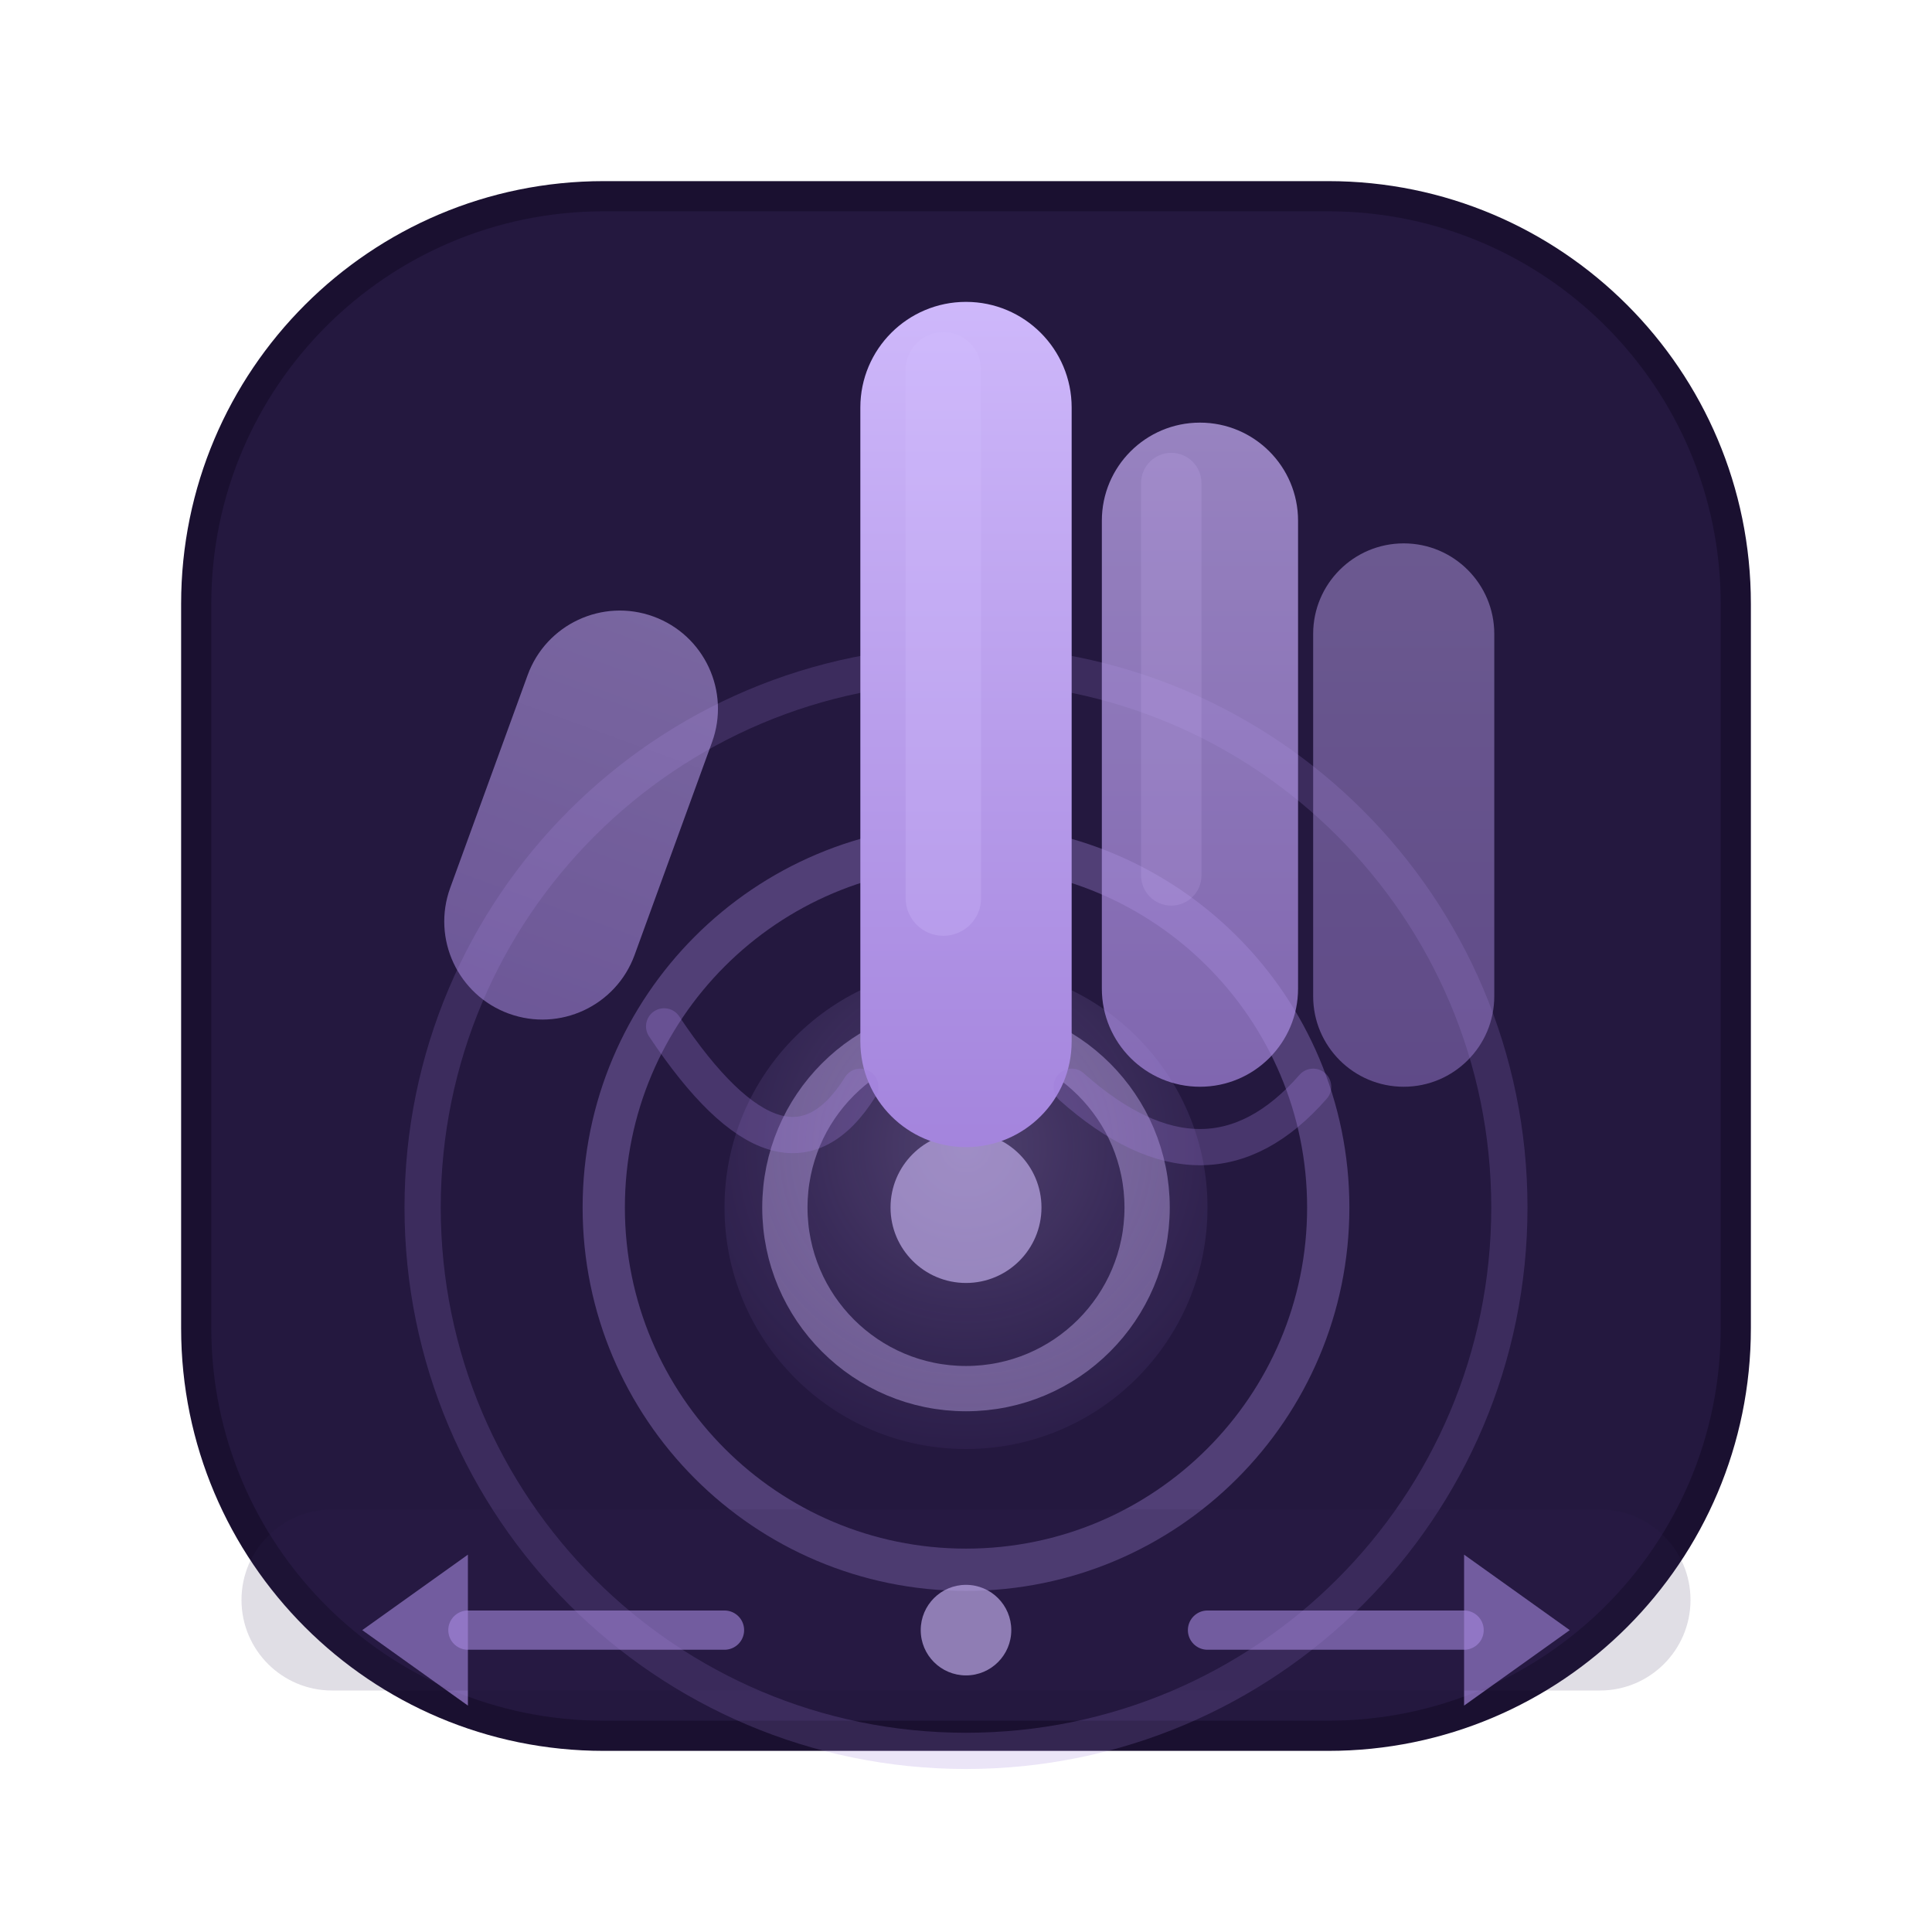
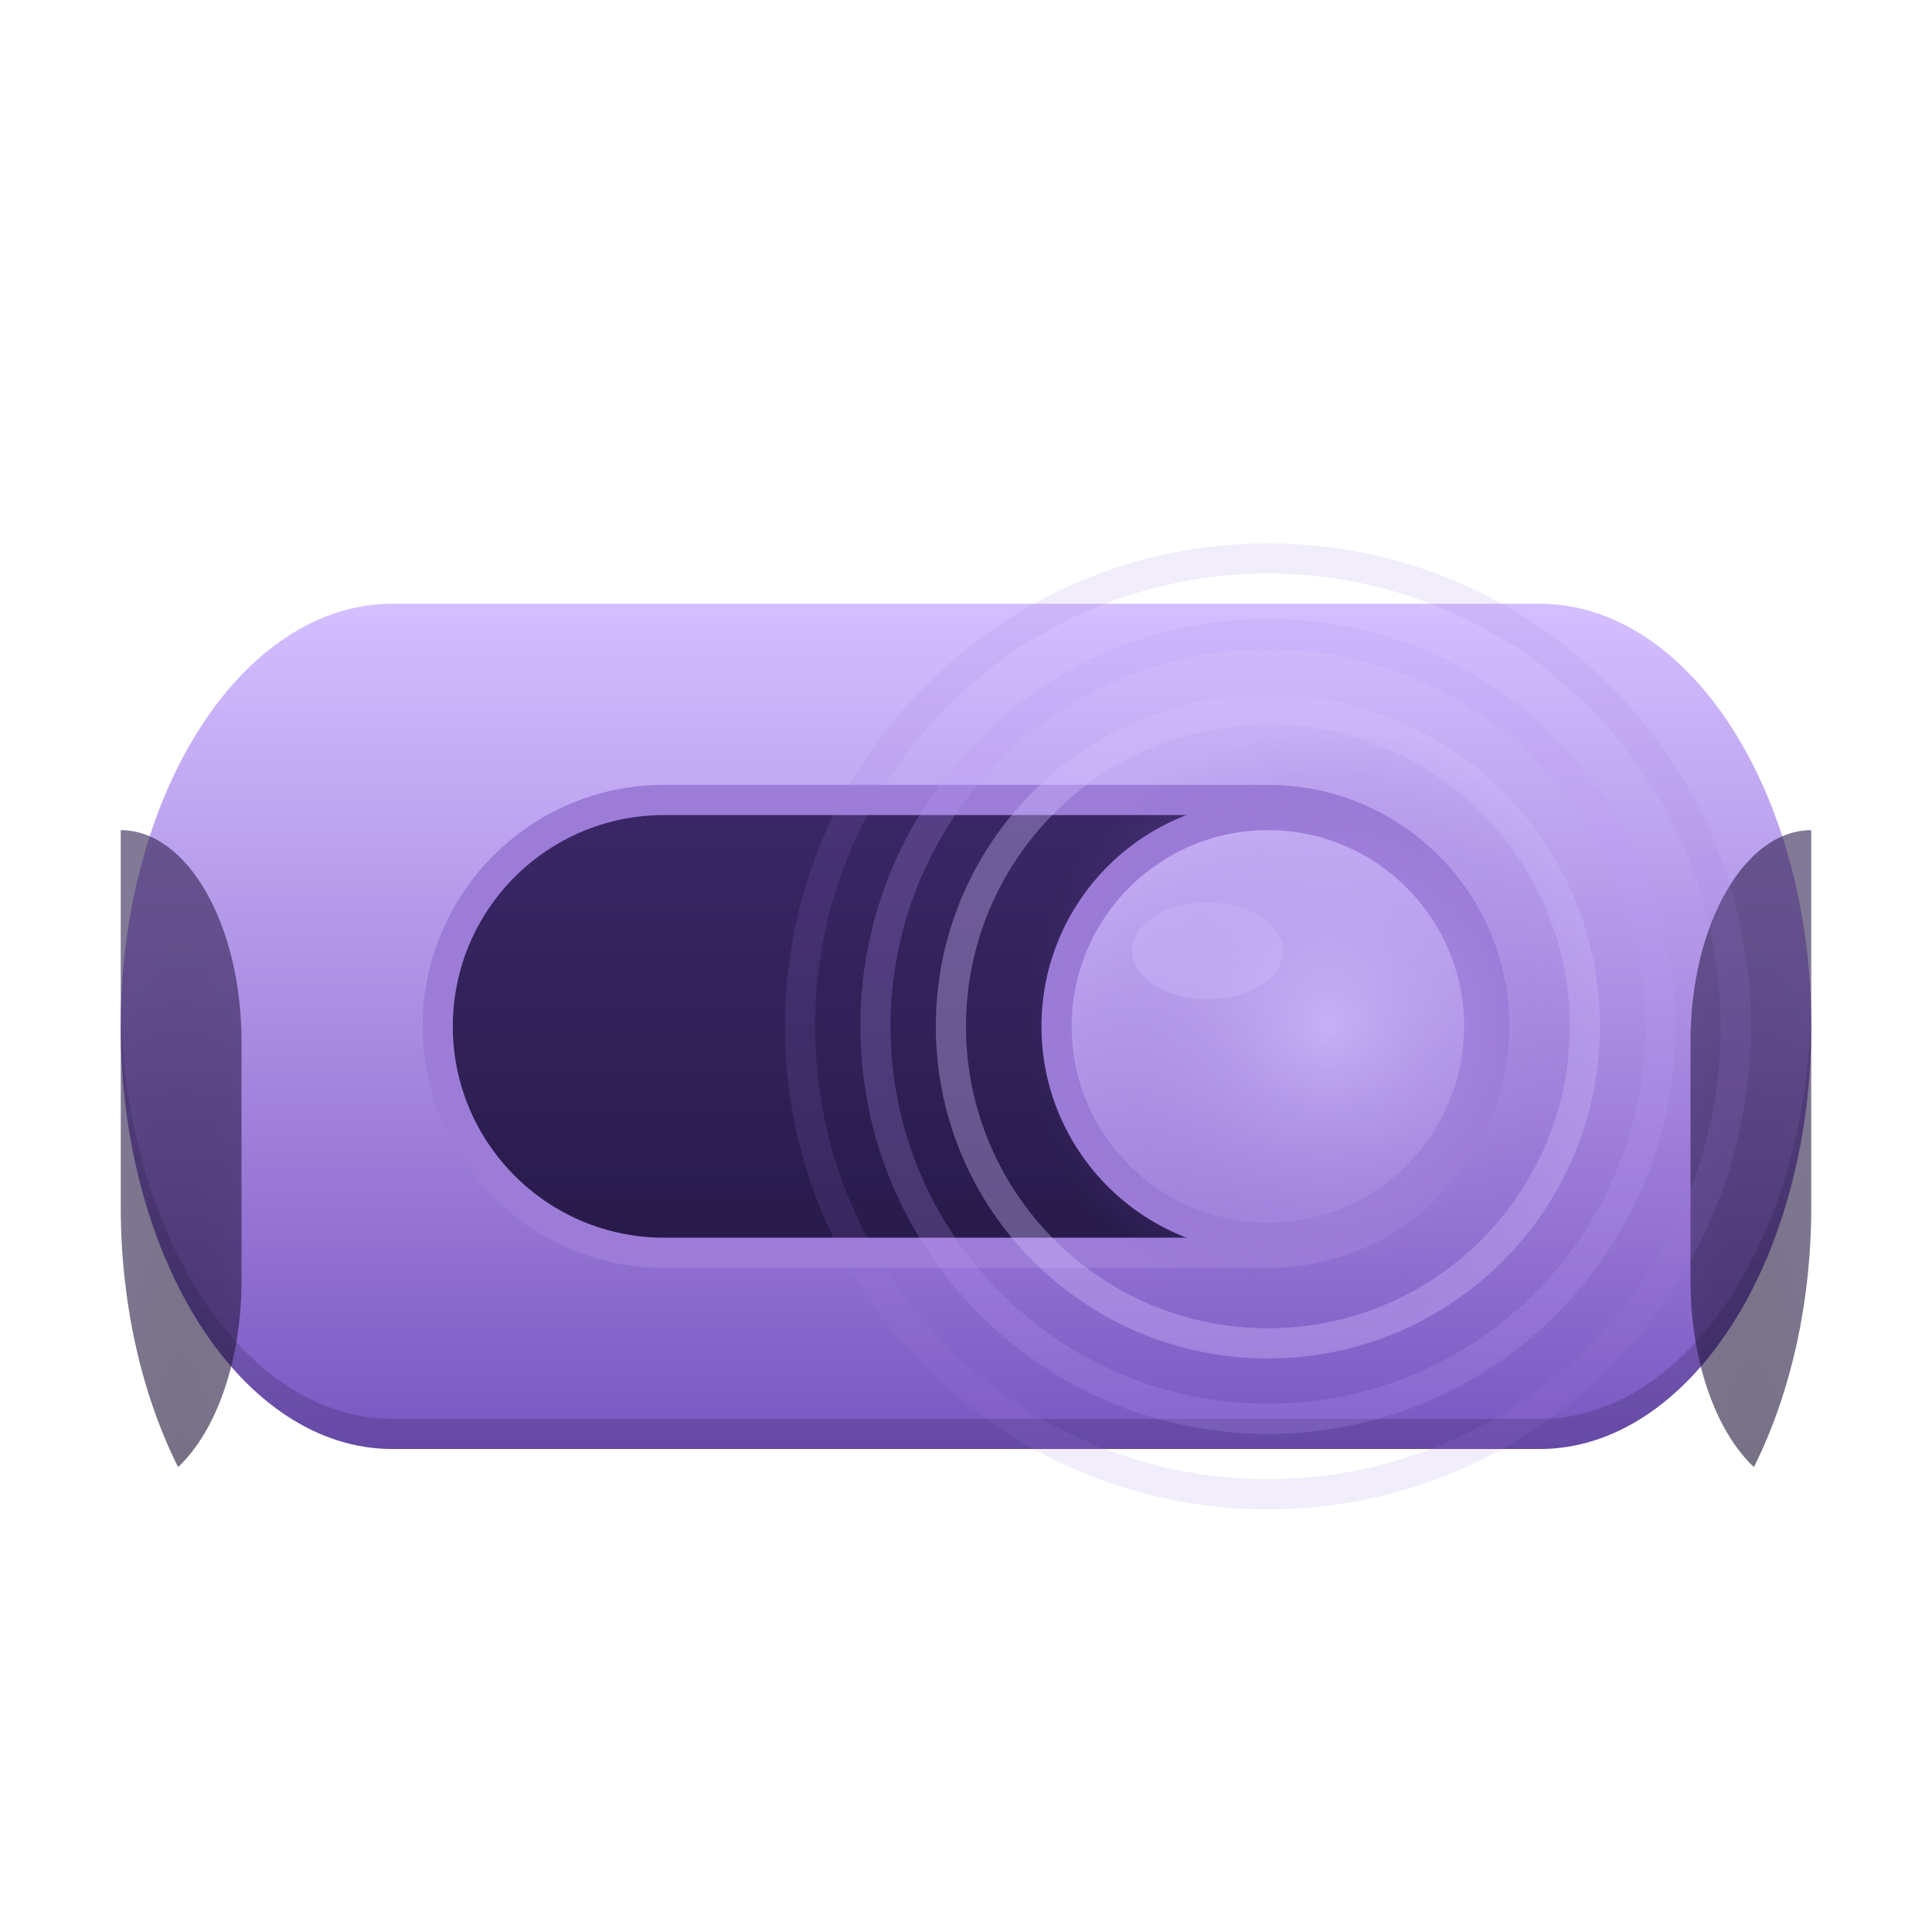
- <svg xmlns="http://www.w3.org/2000/svg" viewBox="0 0 64 64">
+ <svg xmlns="http://www.w3.org/2000/svg" xmlns:xlink="http://www.w3.org/1999/xlink" viewBox="0 0 64 64">
  <defs>
-     <linearGradient id="a" x1="32" x2="32" y1="58" y2="6" gradientUnits="userSpaceOnUse">
-       <stop offset="0" stop-color="#7957c2" />
-       <stop offset=".3" stop-color="#9d7cd8" />
-       <stop offset="1" stop-color="#d4bfff" />
+     <linearGradient id="a">
+       <stop offset="0" stop-color="#1a1030" />
+       <stop offset="1" stop-color="#2d1f4e" />
    </linearGradient>
-     <linearGradient id="b" x1="32" x2="32" y1="48" y2="28" gradientUnits="userSpaceOnUse">
+     <linearGradient id="b">
      <stop offset="0" stop-color="#9d7cd8" />
      <stop offset="1" stop-color="#d4bfff" />
    </linearGradient>
-     <linearGradient id="c" x1="32" x2="32" y1="48" y2="28" gradientUnits="userSpaceOnUse">
+     <linearGradient id="c">
      <stop offset="0" stop-color="#241845" />
      <stop offset="1" stop-color="#3d2a6b" />
    </linearGradient>
-     <linearGradient id="d" x1="32" x2="32" y1="20" y2="6" gradientUnits="userSpaceOnUse">
-       <stop offset="0" stop-color="#bb9af7" />
+     <linearGradient id="body" gradientUnits="userSpaceOnUse" x1="32" x2="32" y1="48" y2="20">
+       <stop offset="0" stop-color="#7957c2" />
+       <stop offset=".35" stop-color="#9d7cd8" />
      <stop offset="1" stop-color="#d4bfff" />
    </linearGradient>
-     <linearGradient id="e" x1="32" x2="32" y1="58" y2="42" gradientUnits="userSpaceOnUse">
-       <stop offset="0" stop-color="#7957c2" />
-       <stop offset="1" stop-color="#bb9af7" />
-     </linearGradient>
-     <radialGradient id="f" cx="32" cy="38" r="14" gradientUnits="userSpaceOnUse">
-       <stop offset="0" stop-color="#d4bfff" stop-opacity=".25" />
+     <linearGradient id="track" gradientUnits="userSpaceOnUse" x1="32" x2="32" xlink:href="#c" y1="44" y2="24" />
+     <linearGradient id="knob" gradientUnits="userSpaceOnUse" x1="44" x2="44" xlink:href="#b" y1="43" y2="25" />
+     <radialGradient id="glowL" cx="387.57" cy="537.57" gradientTransform="matrix(4 .00042 -.00224 21 -1543.06 -11237)" gradientUnits="userSpaceOnUse" r="1" xlink:href="#a" />
+     <radialGradient id="glowR" cx="387.57" cy="537.57" gradientTransform="matrix(-4 .00002 .00014 21 1608.26 -11236.8)" gradientUnits="userSpaceOnUse" r="1" xlink:href="#a" />
+     <radialGradient id="touch" cx="44" cy="34" r="10" gradientUnits="userSpaceOnUse">
+       <stop offset="0" stop-color="#d4bfff" stop-opacity=".55" />
      <stop offset="1" stop-color="#7957c2" stop-opacity="0" />
    </radialGradient>
  </defs>
  <g fill-rule="evenodd">
-     <rect x="6" y="6" width="52" height="52" rx="14" fill="#1a1030" />
-     <rect x="7" y="7" width="50" height="50" rx="13" fill="#2d1f4e" opacity=".5" />
-     <circle cx="32" cy="40" r="18" fill="none" stroke="#9d7cd8" stroke-width="1.2" opacity=".2" />
-     <circle cx="32" cy="40" r="12" fill="none" stroke="#bb9af7" stroke-width="1.4" opacity=".3" />
-     <circle cx="32" cy="40" r="6" fill="none" stroke="#d4bfff" stroke-width="1.5" opacity=".4" />
-     <circle cx="32" cy="40" r="8" fill="url(#f)" />
-     <circle cx="32" cy="40" r="2.5" fill="#d4bfff" opacity=".6" />
-     <rect x="28.5" y="10" width="7" height="28" rx="3.5" fill="url(#a)" />
-     <rect x="30" y="11" width="2.5" height="20" rx="1.25" fill="#d4bfff" opacity=".25" />
-     <rect x="36.5" y="14" width="6.5" height="22" rx="3.25" fill="url(#a)" opacity=".7" />
-     <rect x="37.8" y="15" width="2" height="15" rx="1" fill="#d4bfff" opacity=".15" />
-     <rect x="43.5" y="18" width="6" height="18" rx="3" fill="url(#a)" opacity=".45" />
-     <rect x="16" y="20" width="6.5" height="14" rx="3.25" fill="url(#a)" opacity=".55" transform="rotate(20 19.25 27)" />
-     <path d="M22 34 Q26 40 28.5 36" fill="none" stroke="#9d7cd8" stroke-width="1.2" opacity=".3" stroke-linecap="round" />
-     <path d="M35.5 36 Q40 40 43.5 36" fill="none" stroke="#9d7cd8" stroke-width="1.2" opacity=".3" stroke-linecap="round" />
-     <path d="M12 54 l3.5-2.5 v5z" fill="#bb9af7" opacity=".6" />
-     <line x1="15.5" y1="54" x2="24" y2="54" stroke="#bb9af7" stroke-width="1.3" opacity=".6" stroke-linecap="round" />
-     <path d="M52 54 l-3.5-2.5 v5z" fill="#bb9af7" opacity=".6" />
-     <line x1="48.5" y1="54" x2="40" y2="54" stroke="#bb9af7" stroke-width="1.3" opacity=".6" stroke-linecap="round" />
-     <circle cx="32" cy="54" r="1.5" fill="#d4bfff" opacity=".7" />
-     <rect x="8" y="50" width="48" height="6" rx="3" fill="#2d1f4e" opacity=".15" />
+     <path d="M13 20h38a9 14 0 0 1 9 14 9 14 0 0 1-9 14H13a9 14 0 0 1-9-14 9 14 0 0 1 9-14z" fill="url(#body)" />
+     <path d="M13 47a9 14 0 0 1-9-14v1a9 14 0 0 0 9 14h38a9 14 0 0 0 9-14v-1a9 14 0 0 1-9 14z" fill="#2d1f4e" opacity=".25" />
+     <path d="M4 26v14a9 14 0 0 0 1.9 8.6 4 7 0 0 0 2.1-6.1v-8a4 7 0 0 0-4-7z" fill="url(#glowL)" opacity=".6" />
+     <path d="M60 26v14a9 14 0 0 1-1.9 8.6 4 7 0 0 1-2.1-6.1v-8a4 7 0 0 1 4-7z" fill="url(#glowR)" opacity=".6" />
+     <rect x="14" y="26" width="36" height="16" rx="8" fill="#9d7cd8" />
+     <rect x="15" y="27" width="34" height="14" rx="7" fill="url(#track)" />
+     <circle cx="42" cy="34" r="7.5" fill="#9d7cd8" />
+     <circle cx="42" cy="34" r="6.5" fill="url(#knob)" />
+     <ellipse cx="40" cy="31.5" rx="2.5" ry="1.6" fill="#d4bfff" opacity=".55" />
+     <circle cx="42" cy="34" r="10.5" fill="none" stroke="#d4bfff" stroke-width="1" opacity=".35" />
+     <circle cx="42" cy="34" r="13" fill="none" stroke="#bb9af7" stroke-width="1" opacity=".22" />
+     <circle cx="42" cy="34" r="15.5" fill="none" stroke="#9d7cd8" stroke-width="1" opacity=".14" />
+     <circle cx="42" cy="34" r="11" fill="url(#touch)" />
  </g>
</svg>
